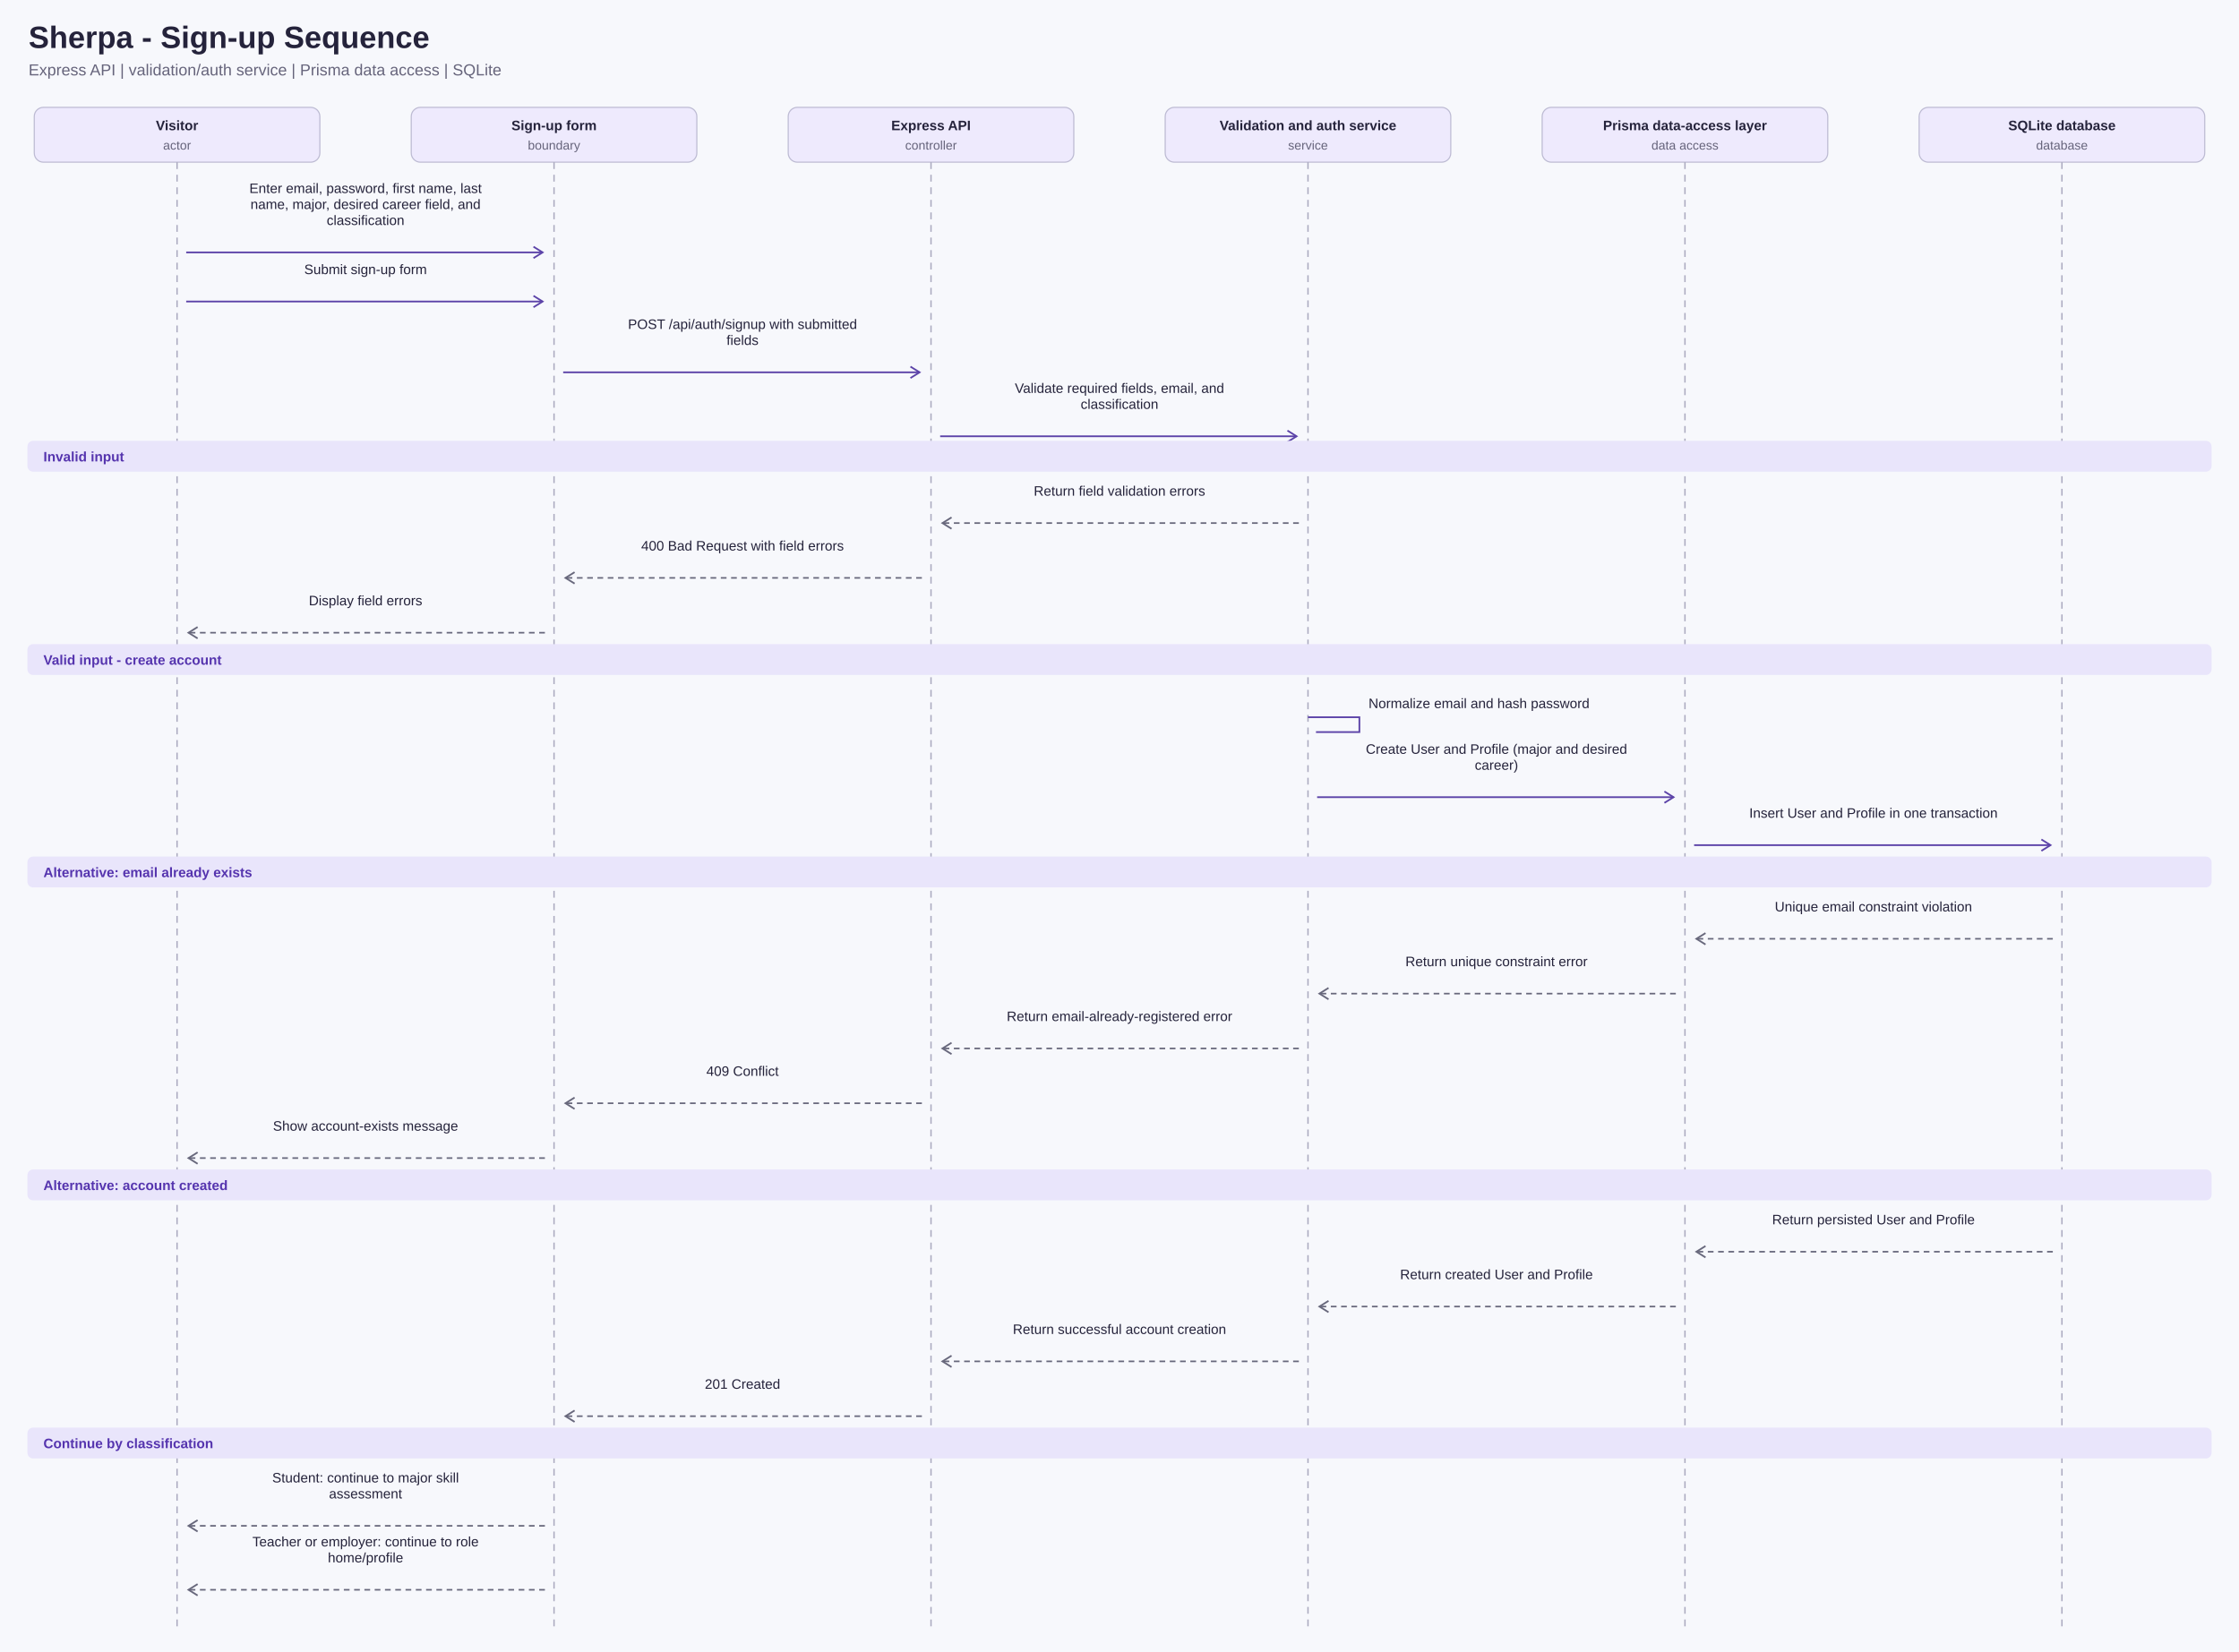
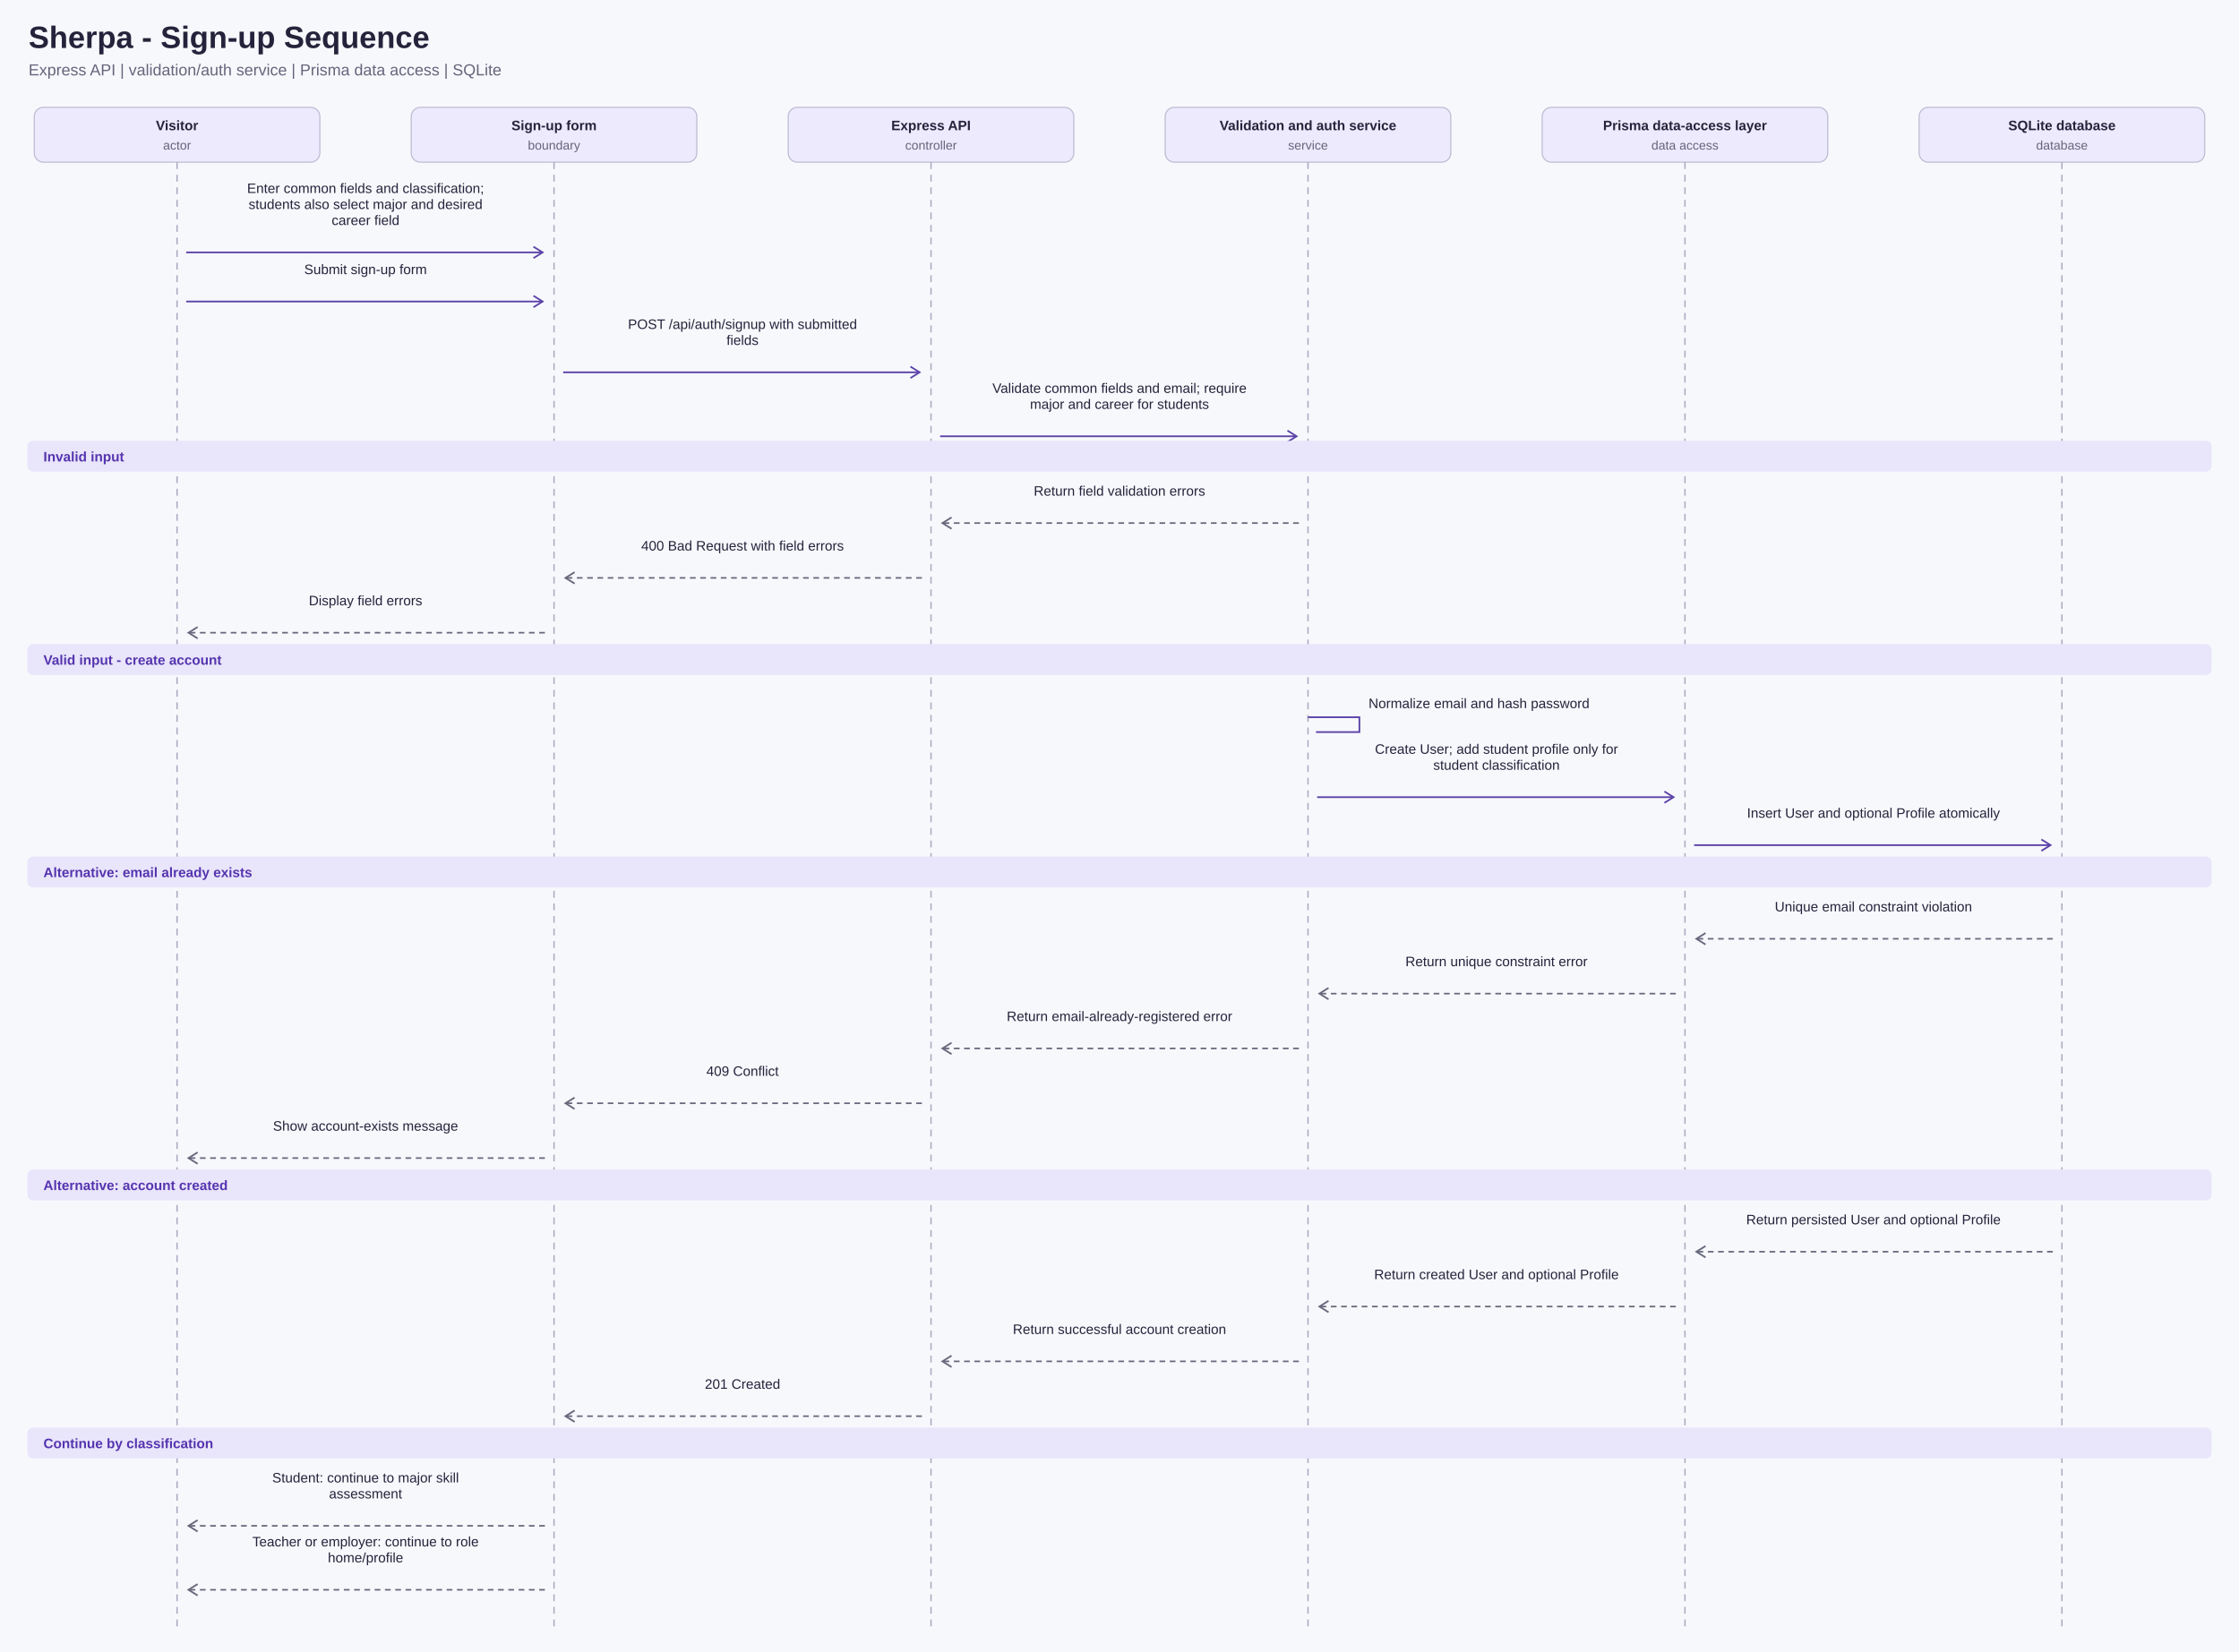
<svg xmlns="http://www.w3.org/2000/svg" width="1960" height="1446" viewBox="0 0 1960 1446" role="img" aria-labelledby="title desc">
  <rect width="1960" height="1650" fill="#f7f8fc" />
  <style>text{font-family:Segoe UI,Arial,sans-serif;fill:#25233b}.title{font-size:27px;font-weight:700}.subtitle{font-size:14px;fill:#66647b}.participant{font-size:12px;font-weight:700}.kind{font-size:11px;fill:#66647b}.message{font-size:12px}.section{font-size:12px;font-weight:700;fill:#5534ae}.life{stroke:#aaa9bf;stroke-width:1.2;stroke-dasharray:6 5}.request{stroke:#5c43a8;stroke-width:1.5}.response{stroke:#68687c;stroke-width:1.4;stroke-dasharray:5 4}</style>
  <text class="title" x="25" y="42">Sherpa - Sign-up Sequence</text>
  <text class="subtitle" x="25" y="66">Express API | validation/auth service | Prisma data access | SQLite</text>
  <rect x="30" y="94" width="250" height="48" rx="8" fill="#eeeafd" stroke="#bdbbd3" />
  <text class="participant" text-anchor="middle" x="155" y="114">Visitor</text>
  <text class="kind" text-anchor="middle" x="155" y="131">actor</text>
  <line class="life" x1="155" y1="142" x2="155" y2="1426" />
  <rect x="360" y="94" width="250" height="48" rx="8" fill="#eeeafd" stroke="#bdbbd3" />
  <text class="participant" text-anchor="middle" x="485" y="114">Sign-up form</text>
  <text class="kind" text-anchor="middle" x="485" y="131">boundary</text>
  <line class="life" x1="485" y1="142" x2="485" y2="1426" />
  <rect x="690" y="94" width="250" height="48" rx="8" fill="#eeeafd" stroke="#bdbbd3" />
  <text class="participant" text-anchor="middle" x="815" y="114">Express API</text>
  <text class="kind" text-anchor="middle" x="815" y="131">controller</text>
  <line class="life" x1="815" y1="142" x2="815" y2="1426" />
  <rect x="1020" y="94" width="250" height="48" rx="8" fill="#eeeafd" stroke="#bdbbd3" />
  <text class="participant" text-anchor="middle" x="1145" y="114">Validation and auth service</text>
  <text class="kind" text-anchor="middle" x="1145" y="131">service</text>
  <line class="life" x1="1145" y1="142" x2="1145" y2="1426" />
  <rect x="1350" y="94" width="250" height="48" rx="8" fill="#eeeafd" stroke="#bdbbd3" />
  <text class="participant" text-anchor="middle" x="1475" y="114">Prisma data-access layer</text>
  <text class="kind" text-anchor="middle" x="1475" y="131">data access</text>
  <line class="life" x1="1475" y1="142" x2="1475" y2="1426" />
  <rect x="1680" y="94" width="250" height="48" rx="8" fill="#eeeafd" stroke="#bdbbd3" />
  <text class="participant" text-anchor="middle" x="1805" y="114">SQLite database</text>
  <text class="kind" text-anchor="middle" x="1805" y="131">database</text>
  <line class="life" x1="1805" y1="142" x2="1805" y2="1426" />
-   <text class="message" text-anchor="middle" x="320" y="169">Enter email, password, first name, last</text>
-   <text class="message" text-anchor="middle" x="320" y="183">name, major, desired career field, and</text>
-   <text class="message" text-anchor="middle" x="320" y="197">classification</text>
+   <text class="message" text-anchor="middle" x="320" y="169">Enter common fields and classification;</text>
+   <text class="message" text-anchor="middle" x="320" y="183">students also select major and desired</text>
+   <text class="message" text-anchor="middle" x="320" y="197">career field</text>
  <line class="request" x1="163" y1="221" x2="475" y2="221" />
  <path d="M 467 216 l 8 5 -8 5" fill="none" stroke="#5c43a8" stroke-width="1.5" />
  <text class="message" text-anchor="middle" x="320" y="240">Submit sign-up form</text>
  <line class="request" x1="163" y1="264" x2="475" y2="264" />
  <path d="M 467 259 l 8 5 -8 5" fill="none" stroke="#5c43a8" stroke-width="1.5" />
  <text class="message" text-anchor="middle" x="650" y="288">POST /api/auth/signup with submitted</text>
  <text class="message" text-anchor="middle" x="650" y="302">fields</text>
  <line class="request" x1="493" y1="326" x2="805" y2="326" />
  <path d="M 797 321 l 8 5 -8 5" fill="none" stroke="#5c43a8" stroke-width="1.5" />
-   <text class="message" text-anchor="middle" x="980" y="344">Validate required fields, email, and</text>
-   <text class="message" text-anchor="middle" x="980" y="358">classification</text>
+   <text class="message" text-anchor="middle" x="980" y="344">Validate common fields and email; require</text>
+   <text class="message" text-anchor="middle" x="980" y="358">major and career for students</text>
  <line class="request" x1="823" y1="382" x2="1135" y2="382" />
  <path d="M 1127 377 l 8 5 -8 5" fill="none" stroke="#5c43a8" stroke-width="1.5" />
  <rect x="24" y="386" width="1912" height="27" rx="5" fill="#e9e5fb" />
  <text class="section" x="38" y="404">Invalid input</text>
  <text class="message" text-anchor="middle" x="980" y="434">Return field validation errors</text>
  <line class="response" x1="1137" y1="458" x2="825" y2="458" />
  <path d="M 833 453 l -8 5 8 5" fill="none" stroke="#68687c" stroke-width="1.5" />
  <text class="message" text-anchor="middle" x="650" y="482">400 Bad Request with field errors</text>
  <line class="response" x1="807" y1="506" x2="495" y2="506" />
  <path d="M 503 501 l -8 5 8 5" fill="none" stroke="#68687c" stroke-width="1.5" />
  <text class="message" text-anchor="middle" x="320" y="530">Display field errors</text>
  <line class="response" x1="477" y1="554" x2="165" y2="554" />
  <path d="M 173 549 l -8 5 8 5" fill="none" stroke="#68687c" stroke-width="1.5" />
  <rect x="24" y="564" width="1912" height="27" rx="5" fill="#e9e5fb" />
  <text class="section" x="38" y="582">Valid input - create account</text>
  <path d="M 1145 628 h 45 v 13 h -38" fill="none" stroke="#5c43a8" stroke-width="1.5" />
  <text class="message" x="1198" y="620">Normalize email and hash password</text>
-   <text class="message" text-anchor="middle" x="1310" y="660">Create User and Profile (major and desired</text>
-   <text class="message" text-anchor="middle" x="1310" y="674">career)</text>
+   <text class="message" text-anchor="middle" x="1310" y="660">Create User; add student profile only for</text>
+   <text class="message" text-anchor="middle" x="1310" y="674">student classification</text>
  <line class="request" x1="1153" y1="698" x2="1465" y2="698" />
  <path d="M 1457 693 l 8 5 -8 5" fill="none" stroke="#5c43a8" stroke-width="1.5" />
-   <text class="message" text-anchor="middle" x="1640" y="716">Insert User and Profile in one transaction</text>
+   <text class="message" text-anchor="middle" x="1640" y="716">Insert User and optional Profile atomically</text>
  <line class="request" x1="1483" y1="740" x2="1795" y2="740" />
  <path d="M 1787 735 l 8 5 -8 5" fill="none" stroke="#5c43a8" stroke-width="1.5" />
  <rect x="24" y="750" width="1912" height="27" rx="5" fill="#e9e5fb" />
  <text class="section" x="38" y="768">Alternative: email already exists</text>
  <text class="message" text-anchor="middle" x="1640" y="798">Unique email constraint violation</text>
  <line class="response" x1="1797" y1="822" x2="1485" y2="822" />
  <path d="M 1493 817 l -8 5 8 5" fill="none" stroke="#68687c" stroke-width="1.5" />
  <text class="message" text-anchor="middle" x="1310" y="846">Return unique constraint error</text>
  <line class="response" x1="1467" y1="870" x2="1155" y2="870" />
  <path d="M 1163 865 l -8 5 8 5" fill="none" stroke="#68687c" stroke-width="1.5" />
  <text class="message" text-anchor="middle" x="980" y="894">Return email-already-registered error</text>
  <line class="response" x1="1137" y1="918" x2="825" y2="918" />
  <path d="M 833 913 l -8 5 8 5" fill="none" stroke="#68687c" stroke-width="1.5" />
  <text class="message" text-anchor="middle" x="650" y="942">409 Conflict</text>
  <line class="response" x1="807" y1="966" x2="495" y2="966" />
  <path d="M 503 961 l -8 5 8 5" fill="none" stroke="#68687c" stroke-width="1.5" />
  <text class="message" text-anchor="middle" x="320" y="990">Show account-exists message</text>
  <line class="response" x1="477" y1="1014" x2="165" y2="1014" />
  <path d="M 173 1009 l -8 5 8 5" fill="none" stroke="#68687c" stroke-width="1.5" />
  <rect x="24" y="1024" width="1912" height="27" rx="5" fill="#e9e5fb" />
  <text class="section" x="38" y="1042">Alternative: account created</text>
-   <text class="message" text-anchor="middle" x="1640" y="1072">Return persisted User and Profile</text>
+   <text class="message" text-anchor="middle" x="1640" y="1072">Return persisted User and optional Profile</text>
  <line class="response" x1="1797" y1="1096" x2="1485" y2="1096" />
  <path d="M 1493 1091 l -8 5 8 5" fill="none" stroke="#68687c" stroke-width="1.5" />
-   <text class="message" text-anchor="middle" x="1310" y="1120">Return created User and Profile</text>
+   <text class="message" text-anchor="middle" x="1310" y="1120">Return created User and optional Profile</text>
  <line class="response" x1="1467" y1="1144" x2="1155" y2="1144" />
  <path d="M 1163 1139 l -8 5 8 5" fill="none" stroke="#68687c" stroke-width="1.5" />
  <text class="message" text-anchor="middle" x="980" y="1168">Return successful account creation</text>
  <line class="response" x1="1137" y1="1192" x2="825" y2="1192" />
  <path d="M 833 1187 l -8 5 8 5" fill="none" stroke="#68687c" stroke-width="1.5" />
  <text class="message" text-anchor="middle" x="650" y="1216">201 Created</text>
  <line class="response" x1="807" y1="1240" x2="495" y2="1240" />
  <path d="M 503 1235 l -8 5 8 5" fill="none" stroke="#68687c" stroke-width="1.5" />
  <rect x="24" y="1250" width="1912" height="27" rx="5" fill="#e9e5fb" />
  <text class="section" x="38" y="1268">Continue by classification</text>
  <text class="message" text-anchor="middle" x="320" y="1298">Student: continue to major skill</text>
  <text class="message" text-anchor="middle" x="320" y="1312">assessment</text>
  <line class="response" x1="477" y1="1336" x2="165" y2="1336" />
  <path d="M 173 1331 l -8 5 8 5" fill="none" stroke="#68687c" stroke-width="1.5" />
  <text class="message" text-anchor="middle" x="320" y="1354">Teacher or employer: continue to role</text>
  <text class="message" text-anchor="middle" x="320" y="1368">home/profile</text>
  <line class="response" x1="477" y1="1392" x2="165" y2="1392" />
  <path d="M 173 1387 l -8 5 8 5" fill="none" stroke="#68687c" stroke-width="1.5" />
</svg>
